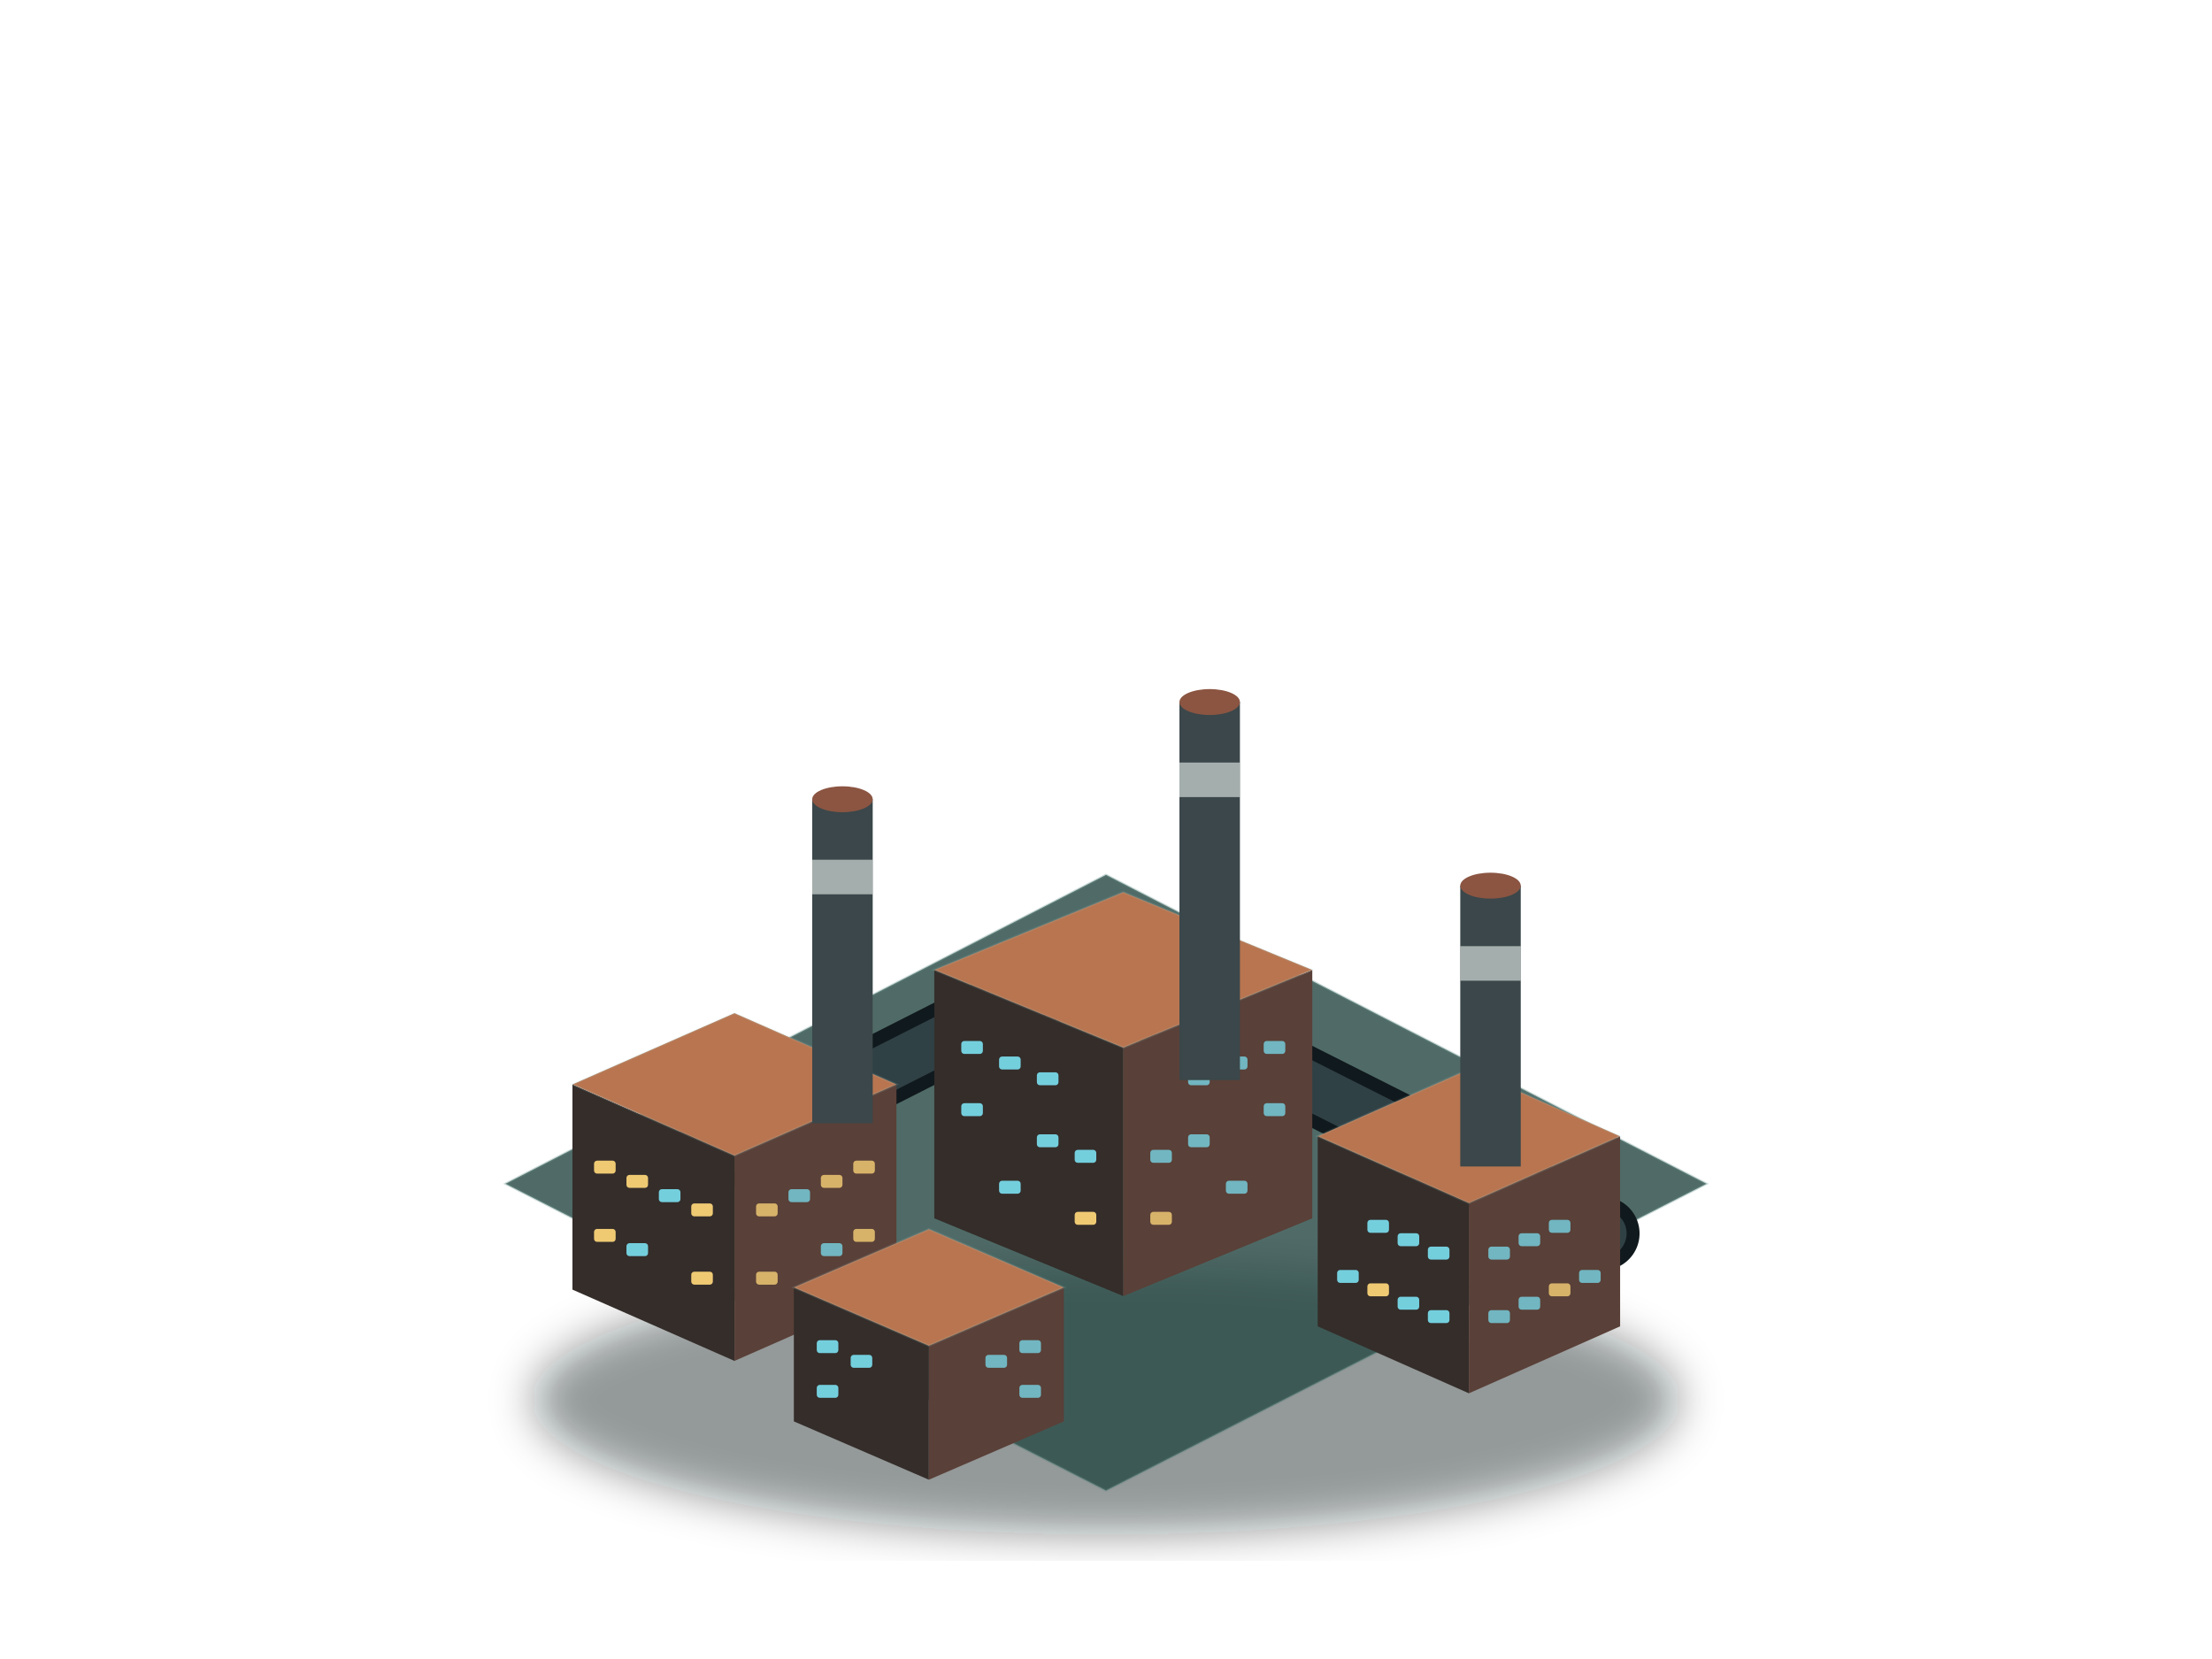
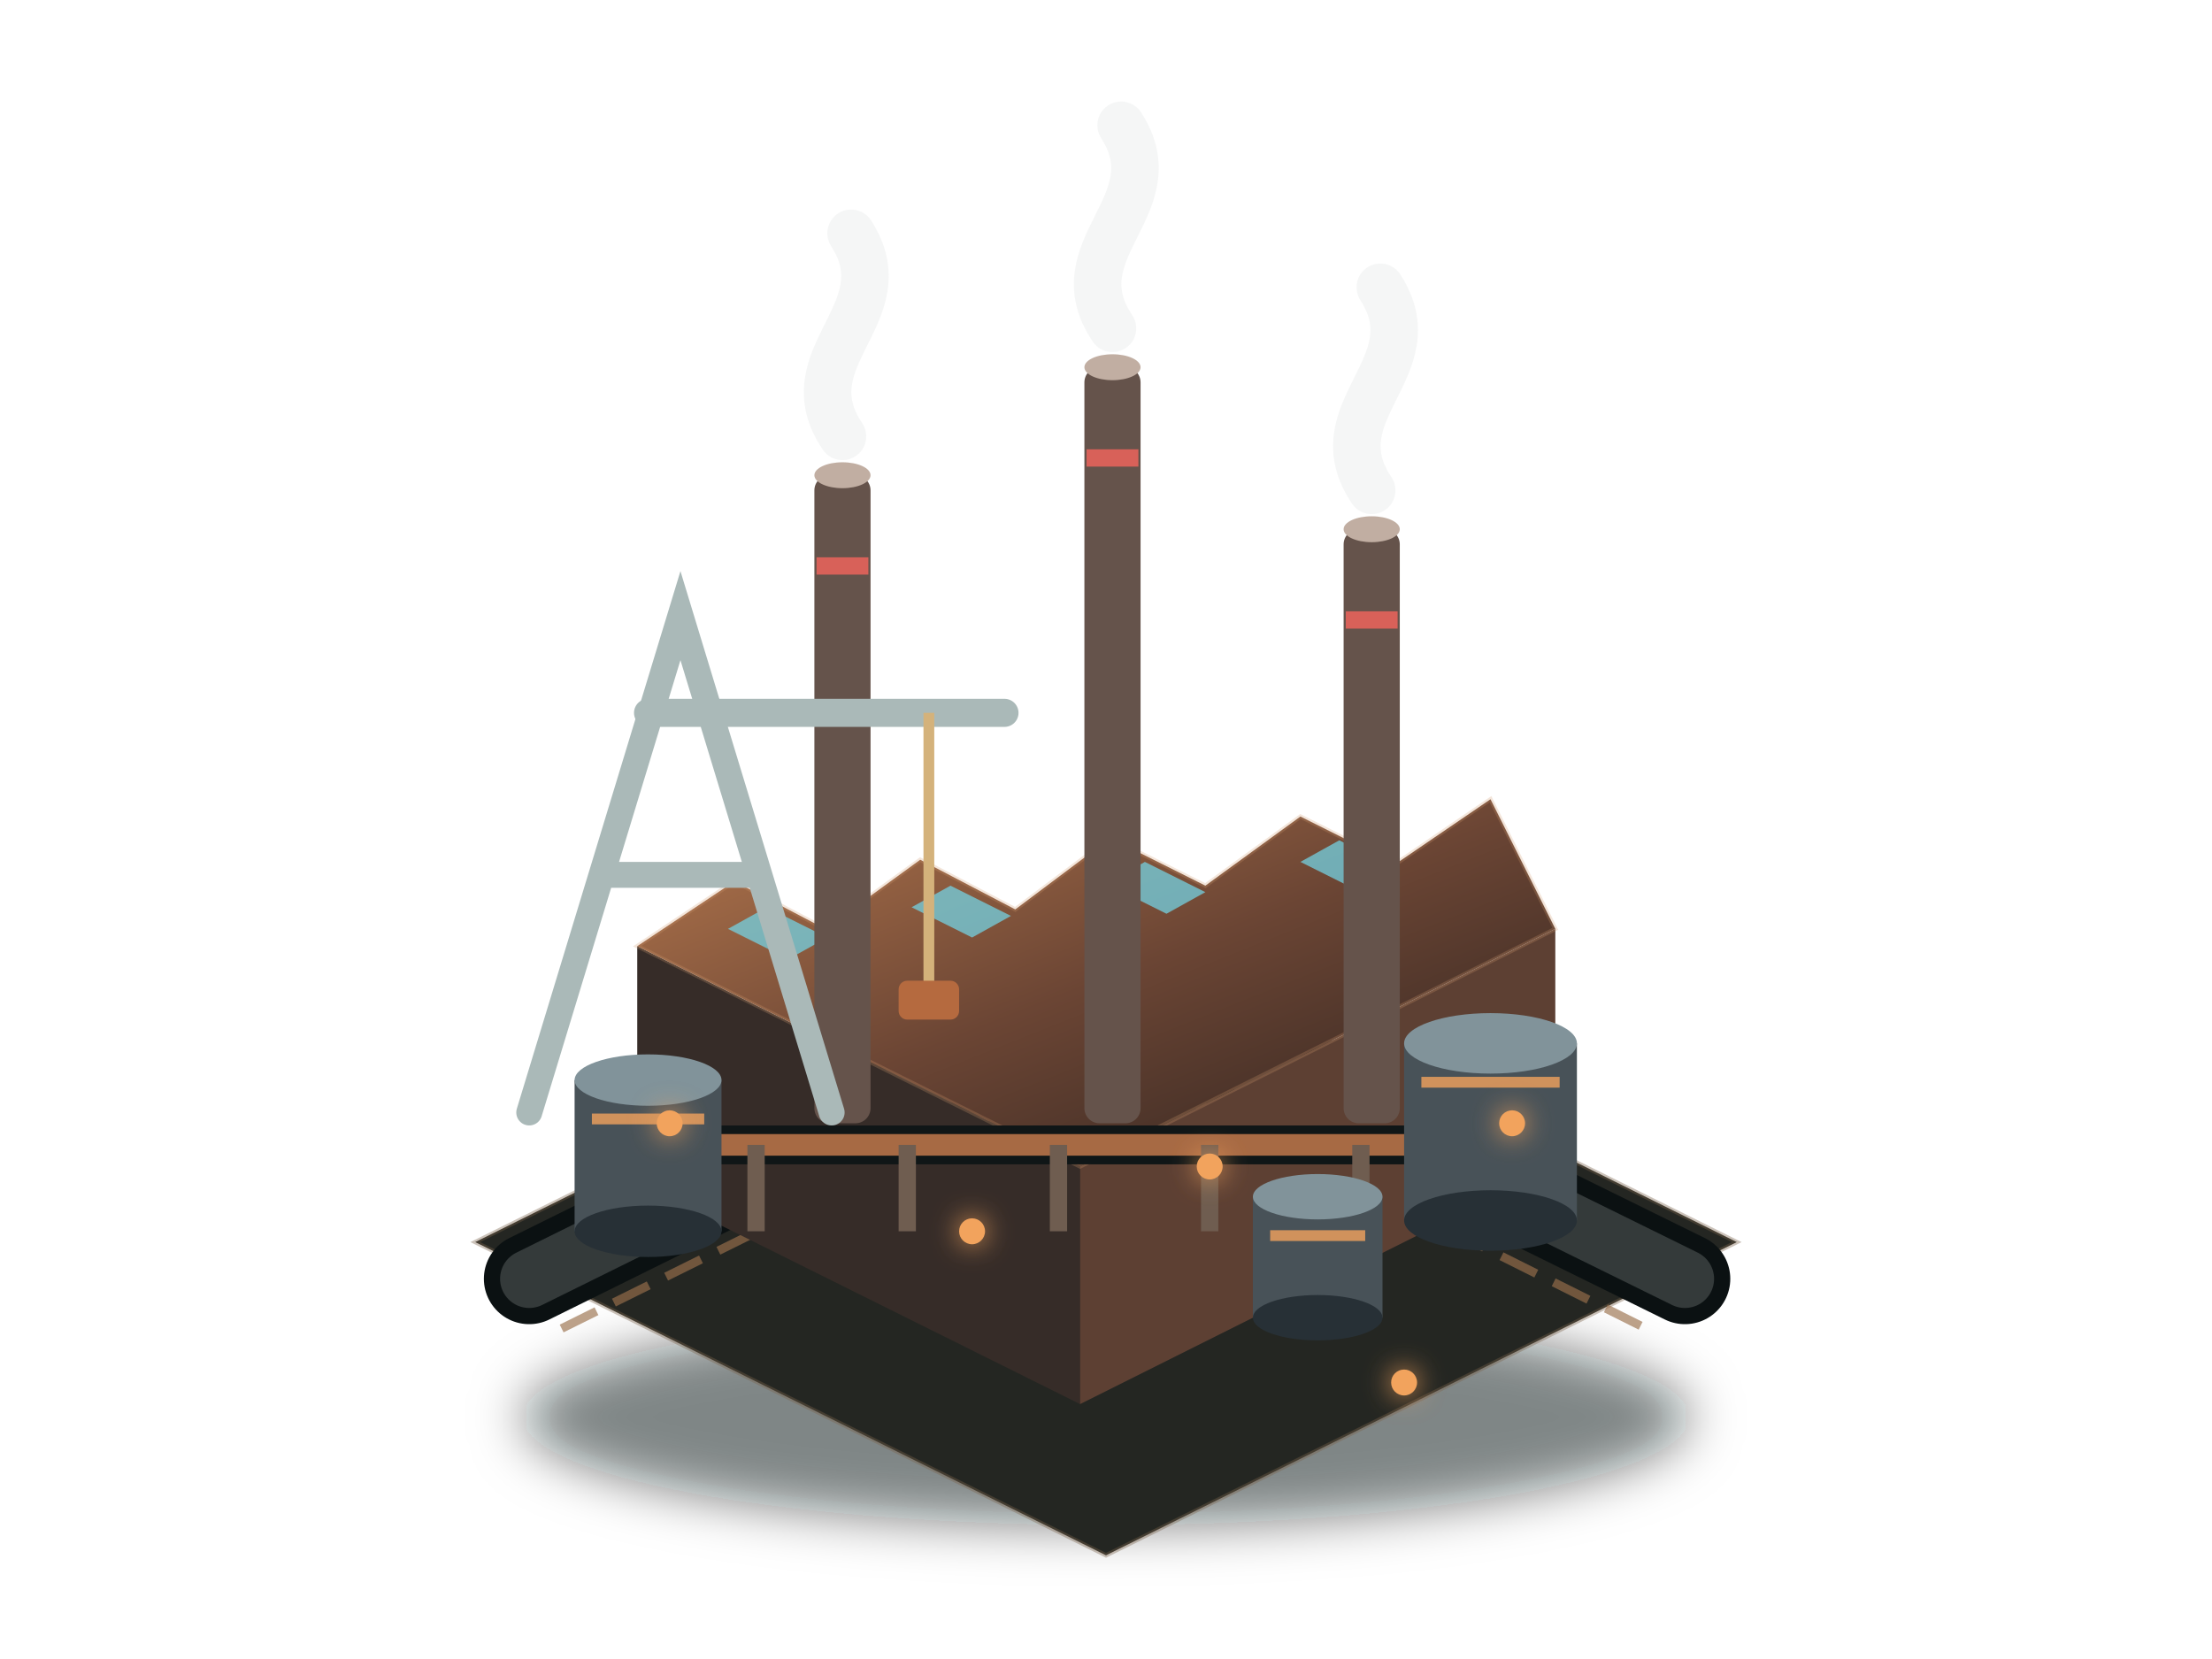
<svg xmlns="http://www.w3.org/2000/svg" width="1024" height="768" viewBox="0 0 1024 768" fill="none">
  <defs>
-     <linearGradient id="lot" x1="250" y1="450" x2="760" y2="700">
-       <stop stop-color="#294a45" />
-       <stop offset="1" stop-color="#122b28" />
+     <linearGradient id="warmMetal" x1="0" y1="0" x2="1" y2="1">
+       <stop stop-color="#B7794E" />
+       <stop offset=".5" stop-color="#6B4534" />
+       <stop offset="1" stop-color="#2A211E" />
    </linearGradient>
-     <filter id="soft">
-       <feGaussianBlur stdDeviation="10" />
+     <filter id="blur12" x="-50%" y="-50%" width="200%" height="200%">
+       <feGaussianBlur stdDeviation="12" />
    </filter>
-     <style>.cyan{fill:#77d9eb}.warm{fill:#ffd77a}.off{fill:#32434b}</style>
+     <filter id="glow" x="-90%" y="-90%" width="280%" height="280%">
+       <feGaussianBlur stdDeviation="6" result="b" />
+       <feMerge>
+         <feMergeNode in="b" />
+         <feMergeNode in="SourceGraphic" />
+       </feMerge>
+     </filter>
  </defs>
-   <ellipse cx="512" cy="648" rx="265" ry="62" fill="#02080b" opacity=".42" filter="url(#soft)" />
-   <polygon points="512,405 790,548 512,690 234,548" fill="url(#lot)" opacity=".82" stroke="#4b8076" stroke-opacity=".35" />
-   <path d="M285 558L500 449L742 571" stroke="#10191d" stroke-width="34" stroke-linecap="round" />
-   <path d="M285 558L500 449L742 571" stroke="#34464b" stroke-width="22" stroke-linecap="round" opacity=".88" />
-   <polygon points="265.0,502.0 340,535 340,630 265.0,597.0" fill="#342d2a" />
-   <polygon points="415.0,502.0 340,535 340,630 415.0,597.0" fill="#594038" />
-   <polygon points="265.0,502.0 340,469 415.0,502.0 340,535" fill="#b87550" stroke="#a4edf4" stroke-opacity=".12" />
-   <rect x="275.0" y="537.3" width="10" height="6" rx="1.4" fill="#ffd77a" opacity="0.92" />
-   <rect x="395.0" y="537.3" width="10" height="6" rx="1.4" fill="#ffd77a" opacity="0.76" />
-   <rect x="290.0" y="543.9" width="10" height="6" rx="1.4" fill="#ffd77a" opacity="0.92" />
-   <rect x="380.0" y="543.9" width="10" height="6" rx="1.4" fill="#ffd77a" opacity="0.76" />
-   <rect x="305.0" y="550.5" width="10" height="6" rx="1.4" fill="#79dced" opacity="0.92" />
-   <rect x="365.0" y="550.5" width="10" height="6" rx="1.4" fill="#79dced" opacity="0.76" />
-   <rect x="320.0" y="557.1" width="10" height="6" rx="1.4" fill="#ffd77a" opacity="0.92" />
-   <rect x="350.0" y="557.1" width="10" height="6" rx="1.4" fill="#ffd77a" opacity="0.76" />
-   <rect x="275.0" y="568.9" width="10" height="6" rx="1.4" fill="#ffd77a" opacity="0.92" />
-   <rect x="395.0" y="568.9" width="10" height="6" rx="1.4" fill="#ffd77a" opacity="0.76" />
-   <rect x="290.0" y="575.5" width="10" height="6" rx="1.4" fill="#79dced" opacity="0.92" />
-   <rect x="380.0" y="575.5" width="10" height="6" rx="1.4" fill="#79dced" opacity="0.76" />
-   <rect x="320.0" y="588.7" width="10" height="6" rx="1.4" fill="#ffd77a" opacity="0.92" />
-   <rect x="350.0" y="588.7" width="10" height="6" rx="1.4" fill="#ffd77a" opacity="0.76" />
-   <polygon points="432.5,449.0 520,485 520,600 432.5,564.0" fill="#342d2a" />
-   <polygon points="607.5,449.0 520,485 520,600 607.5,564.0" fill="#594038" />
-   <polygon points="432.5,449.0 520,413 607.5,449.0 520,485" fill="#b87550" stroke="#a4edf4" stroke-opacity=".12" />
-   <rect x="445.0" y="481.9" width="10" height="6" rx="1.4" fill="#79dced" opacity="0.92" />
-   <rect x="585.0" y="481.9" width="10" height="6" rx="1.4" fill="#79dced" opacity="0.76" />
-   <rect x="462.5" y="489.1" width="10" height="6" rx="1.4" fill="#79dced" opacity="0.92" />
-   <rect x="567.5" y="489.1" width="10" height="6" rx="1.4" fill="#79dced" opacity="0.76" />
-   <rect x="480.0" y="496.4" width="10" height="6" rx="1.4" fill="#79dced" opacity="0.92" />
-   <rect x="550.0" y="496.4" width="10" height="6" rx="1.4" fill="#79dced" opacity="0.76" />
-   <rect x="445.0" y="510.7" width="10" height="6" rx="1.4" fill="#79dced" opacity="0.92" />
-   <rect x="585.0" y="510.7" width="10" height="6" rx="1.4" fill="#79dced" opacity="0.76" />
-   <rect x="480.0" y="525.1" width="10" height="6" rx="1.4" fill="#79dced" opacity="0.92" />
-   <rect x="550.0" y="525.1" width="10" height="6" rx="1.4" fill="#79dced" opacity="0.76" />
-   <rect x="497.5" y="532.3" width="10" height="6" rx="1.4" fill="#79dced" opacity="0.92" />
-   <rect x="532.5" y="532.3" width="10" height="6" rx="1.4" fill="#79dced" opacity="0.76" />
-   <rect x="462.5" y="546.6" width="10" height="6" rx="1.4" fill="#79dced" opacity="0.92" />
-   <rect x="567.5" y="546.6" width="10" height="6" rx="1.4" fill="#79dced" opacity="0.76" />
-   <rect x="497.5" y="561.0" width="10" height="6" rx="1.4" fill="#ffd77a" opacity="0.92" />
-   <rect x="532.5" y="561.0" width="10" height="6" rx="1.4" fill="#ffd77a" opacity="0.76" />
-   <polygon points="610.0,526.0 680,557 680,645 610.0,614.0" fill="#342d2a" />
-   <polygon points="750.0,526.0 680,557 680,645 750.0,614.0" fill="#594038" />
-   <polygon points="610.0,526.0 680,495 750.0,526.0 680,557" fill="#b87550" stroke="#a4edf4" stroke-opacity=".12" />
-   <rect x="633.0" y="564.7" width="10" height="6" rx="1.4" fill="#79dced" opacity="0.92" />
-   <rect x="717.0" y="564.7" width="10" height="6" rx="1.4" fill="#79dced" opacity="0.76" />
-   <rect x="647.0" y="570.9" width="10" height="6" rx="1.4" fill="#79dced" opacity="0.92" />
-   <rect x="703.0" y="570.9" width="10" height="6" rx="1.4" fill="#79dced" opacity="0.76" />
-   <rect x="661.0" y="577.1" width="10" height="6" rx="1.4" fill="#79dced" opacity="0.92" />
-   <rect x="689.0" y="577.1" width="10" height="6" rx="1.4" fill="#79dced" opacity="0.76" />
-   <rect x="619.0" y="587.9" width="10" height="6" rx="1.4" fill="#79dced" opacity="0.92" />
-   <rect x="731.0" y="587.9" width="10" height="6" rx="1.4" fill="#79dced" opacity="0.76" />
-   <rect x="633.0" y="594.1" width="10" height="6" rx="1.4" fill="#ffd77a" opacity="0.92" />
-   <rect x="717.0" y="594.1" width="10" height="6" rx="1.4" fill="#ffd77a" opacity="0.76" />
-   <rect x="647.0" y="600.3" width="10" height="6" rx="1.4" fill="#79dced" opacity="0.92" />
-   <rect x="703.0" y="600.3" width="10" height="6" rx="1.4" fill="#79dced" opacity="0.76" />
-   <rect x="661.0" y="606.5" width="10" height="6" rx="1.4" fill="#79dced" opacity="0.92" />
-   <rect x="689.0" y="606.5" width="10" height="6" rx="1.4" fill="#79dced" opacity="0.76" />
-   <polygon points="367.5,596.0 430,623 430,685 367.5,658.0" fill="#342d2a" />
-   <polygon points="492.5,596.0 430,623 430,685 492.5,658.0" fill="#594038" />
-   <polygon points="367.5,596.0 430,569 492.5,596.0 430,623" fill="#b87550" stroke="#a4edf4" stroke-opacity=".12" />
-   <rect x="378.1" y="620.4" width="10" height="6" rx="1.4" fill="#79dced" opacity="0.92" />
-   <rect x="471.9" y="620.4" width="10" height="6" rx="1.4" fill="#79dced" opacity="0.76" />
-   <rect x="393.8" y="627.2" width="10" height="6" rx="1.4" fill="#79dced" opacity="0.92" />
-   <rect x="456.2" y="627.2" width="10" height="6" rx="1.4" fill="#79dced" opacity="0.76" />
-   <rect x="378.1" y="641.1" width="10" height="6" rx="1.4" fill="#79dced" opacity="0.92" />
-   <rect x="471.9" y="641.1" width="10" height="6" rx="1.4" fill="#79dced" opacity="0.76" />
-   <rect x="376" y="370" width="28" height="150" fill="#3b474a" />
-   <ellipse cx="390" cy="370" rx="14" ry="6" fill="#8b5542" />
-   <rect x="376" y="398" width="28" height="16" fill="#dbe5e0" opacity=".65" />
-   <rect x="546" y="325" width="28" height="175" fill="#3b474a" />
-   <ellipse cx="560" cy="325" rx="14" ry="6" fill="#8b5542" />
-   <rect x="546" y="353" width="28" height="16" fill="#dbe5e0" opacity=".65" />
-   <rect x="676" y="410" width="28" height="130" fill="#3b474a" />
-   <ellipse cx="690" cy="410" rx="14" ry="6" fill="#8b5542" />
-   <rect x="676" y="438" width="28" height="16" fill="#dbe5e0" opacity=".65" />
+   <ellipse cx="512" cy="656" rx="270" ry="50" fill="#02070A" opacity=".5" filter="url(#blur12)" />
+   <polygon points="512,430 804,575 512,720 220,575" fill="#242622" stroke="#7A624B" stroke-opacity=".38" stroke-width="2" />
+   <path d="M245 592 L512 460 L780 592" stroke="#0B1112" stroke-width="42" stroke-linecap="round" />
+   <path d="M245 592 L512 460 L780 592" stroke="#343A3A" stroke-width="27" stroke-linecap="round" />
+   <path d="M260 615 L512 490 L762 615" stroke="#9A704C" stroke-width="4" stroke-dasharray="18 9" opacity=".65" />
+   <polygon points="295,438 500,540 500,650 295,548" fill="#362C28" />
+   <polygon points="720,430 500,540 500,650 720,540" fill="#5D4033" />
+   <polygon points="295,438 340,408 382,430 426,398 470,421 514,388 558,410 602,378 646,400 690,370 720,430 500,540" fill="url(#warmMetal)" stroke="#D09A6F" stroke-opacity=".25" stroke-width="2" />
+   <g fill="#73D6E7" opacity=".72">
+     <polygon points="355,420 383,434 365,444 337,430" />
+     <polygon points="440,410 468,424 450,434 422,420" />
+     <polygon points="530,399 558,413 540,423 512,409" />
+     <polygon points="620,389 648,403 630,413 602,399" />
+   </g>
+   <path d="M330 530 H700" stroke="#101617" stroke-width="18" stroke-linecap="round" />
+   <path d="M330 530 H700" stroke="#A76A44" stroke-width="10" stroke-linecap="round" />
+   <g stroke="#6F5D50" stroke-width="8">
+     <path d="M350 530 V570" />
+     <path d="M420 530 V570" />
+     <path d="M490 530 V570" />
+     <path d="M560 530 V570" />
+     <path d="M630 530 V570" />
+     <path d="M700 530 V570" />
+   </g>
+   <g>
+     <rect x="266" y="500" width="68" height="70" fill="#485258" />
+     <ellipse cx="300" cy="500" rx="34" ry="11.9" fill="#81939A" />
+     <ellipse cx="300" cy="570" rx="34" ry="11.9" fill="#273036" />
+     <path d="M274 518 H326" stroke="#F2A35D" stroke-width="5" opacity=".8" />
+     <rect x="650" y="483" width="80" height="82" fill="#485258" />
+     <ellipse cx="690" cy="483" rx="40" ry="14" fill="#81939A" />
+     <ellipse cx="690" cy="565" rx="40" ry="14" fill="#273036" />
+     <path d="M658 501 H722" stroke="#F2A35D" stroke-width="5" opacity=".8" />
+     <rect x="580" y="554" width="60" height="56" fill="#485258" />
+     <ellipse cx="610" cy="554" rx="30" ry="10.5" fill="#81939A" />
+     <ellipse cx="610" cy="610" rx="30" ry="10.5" fill="#273036" />
+     <path d="M588 572 H632" stroke="#F2A35D" stroke-width="5" opacity=".8" />
+   </g>
+   <g>
+     <rect x="377" y="220" width="26" height="300" rx="7" fill="#65534B" />
+     <ellipse cx="390" cy="220" rx="13" ry="6" fill="#C1AEA2" />
+     <path d="M378 262 H402" stroke="#FF665D" stroke-width="8" opacity=".75" />
+     <path d="M390 202 C365 165 418 145 394 108" stroke="#C9D1CF" stroke-opacity=".18" stroke-width="22" stroke-linecap="round" />
+     <rect x="502" y="170" width="26" height="350" rx="7" fill="#65534B" />
+     <ellipse cx="515" cy="170" rx="13" ry="6" fill="#C1AEA2" />
+     <path d="M503 212 H527" stroke="#FF665D" stroke-width="8" opacity=".75" />
+     <path d="M515 152 C490 115 543 95 519 58" stroke="#C9D1CF" stroke-opacity=".18" stroke-width="22" stroke-linecap="round" />
+     <rect x="622" y="245" width="26" height="275" rx="7" fill="#65534B" />
+     <ellipse cx="635" cy="245" rx="13" ry="6" fill="#C1AEA2" />
+     <path d="M623 287 H647" stroke="#FF665D" stroke-width="8" opacity=".75" />
+     <path d="M635 227 C610 190 663 170 639 133" stroke="#C9D1CF" stroke-opacity=".18" stroke-width="22" stroke-linecap="round" />
+   </g>
+   <path d="M245 515 L315 285 L385 515 M280 405 H350" stroke="#AAB9B8" stroke-width="12" stroke-linecap="round" />
+   <path d="M300 330 H465" stroke="#AAB9B8" stroke-width="13" stroke-linecap="round" />
+   <path d="M430 330 V455" stroke="#D4B27B" stroke-width="5" />
+   <rect x="416" y="454" width="28" height="18" rx="4" fill="#B56A3F" />
+   <g fill="#F2A35D" filter="url(#glow)">
+     <circle cx="310" cy="520" r="6" />
+     <circle cx="450" cy="570" r="6" />
+     <circle cx="560" cy="540" r="6" />
+     <circle cx="700" cy="520" r="6" />
+     <circle cx="650" cy="640" r="6" />
+   </g>
</svg>
